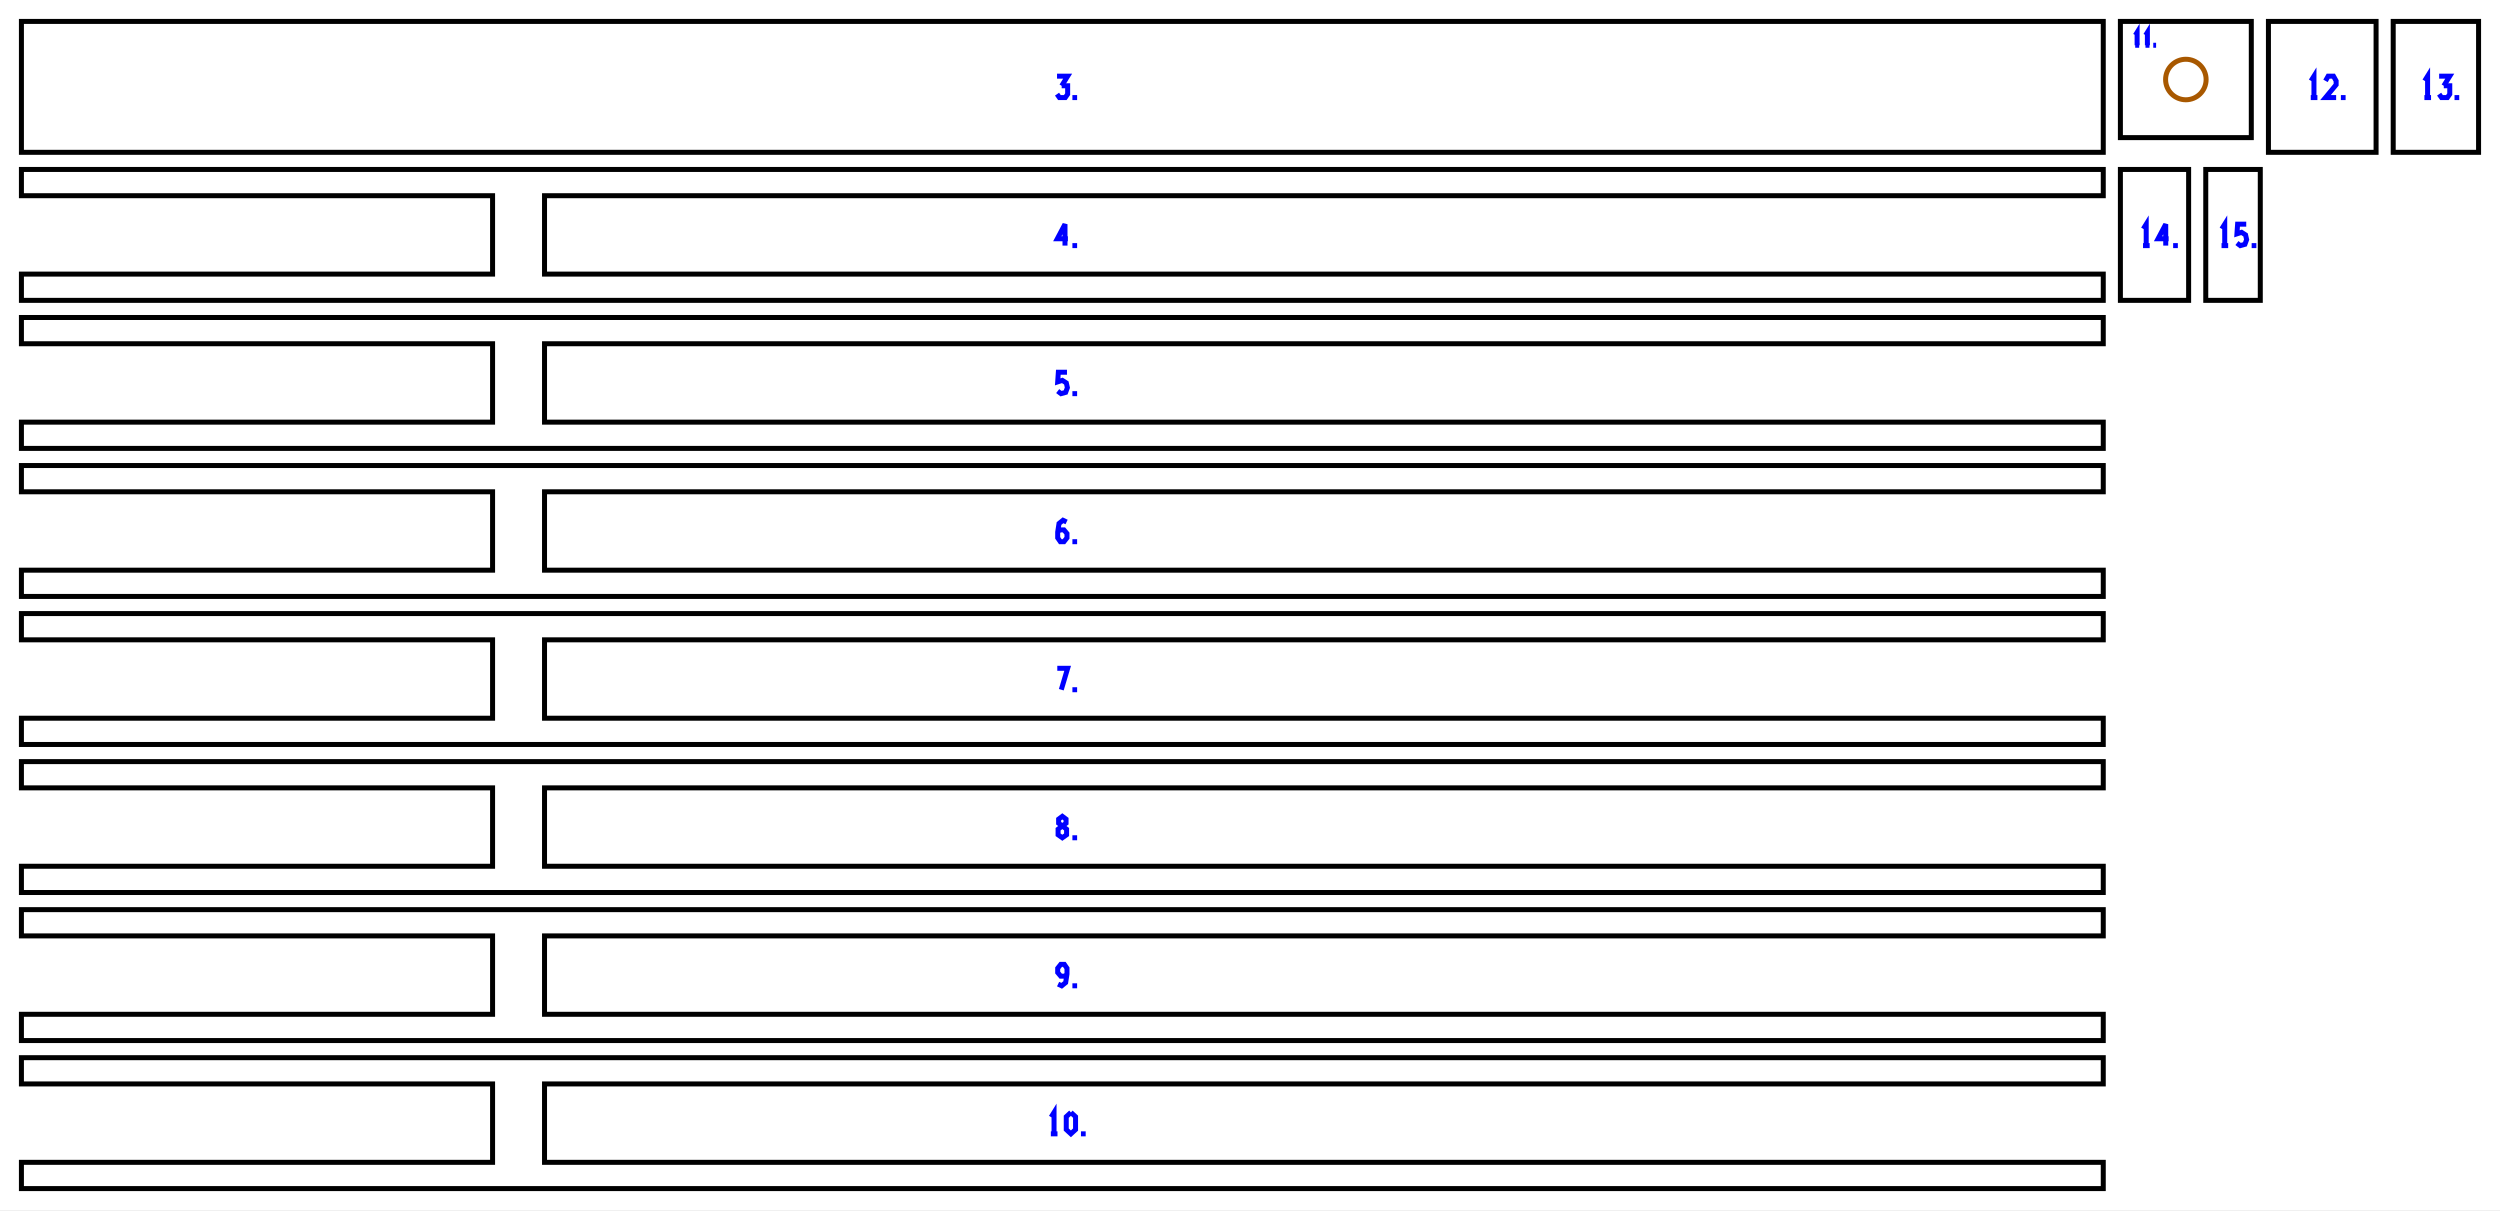
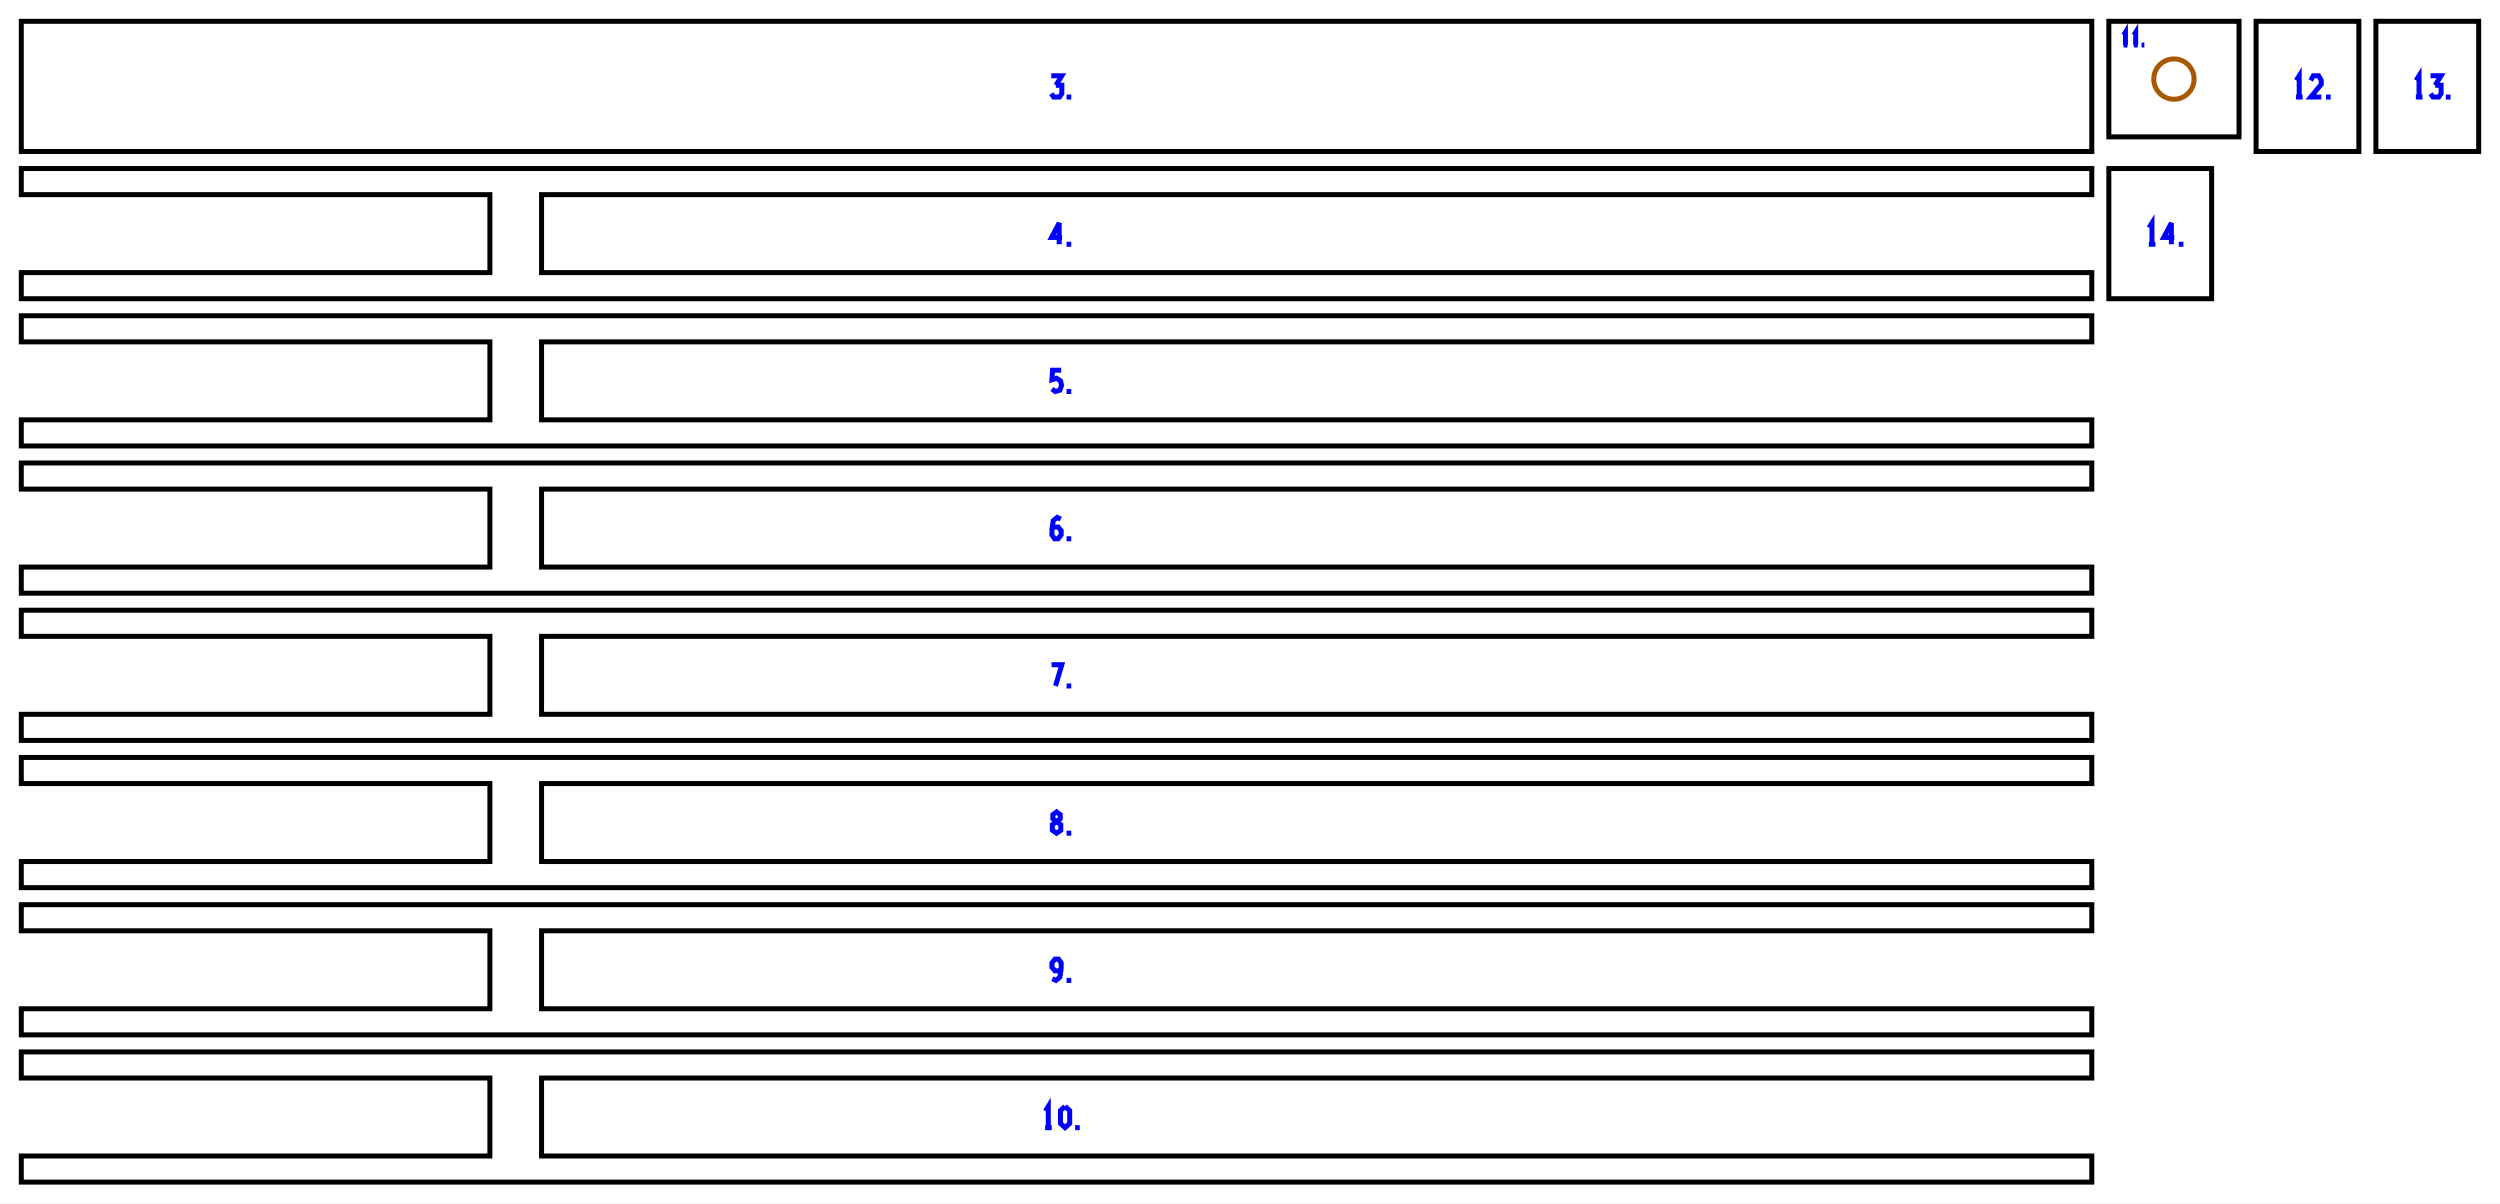
- <svg xmlns="http://www.w3.org/2000/svg" width="583.67mm" height="282.50mm" viewBox="0 0 583.67 282.50">
-   <rect x="0.0" y="0.0" width="583.67" height="282.5" fill="#ffffff" />
-   <g fill="none" stroke="#0000ff" stroke-width="1.167">
+ <svg xmlns="http://www.w3.org/2000/svg" width="586.87mm" height="282.50mm" viewBox="0 0 586.87 282.50">
+   <rect x="0.0" y="0.0" width="586.87" height="282.5" fill="#ffffff" />
+   <g fill="none" stroke="#0000ff" stroke-width="1.174">
    <path d="M 246.782,17.781 L 249.262,17.781 L 247.867,20.031" />
    <path d="M 247.867,20.031 L 249.262,20.031 L 249.262,21.981 L 248.704,22.781 L 247.340,22.781 L 246.782,21.981" />
    <path d="M 250.372,22.781 L 251.472,22.781" />
    <path d="M 498.537,8.225 L 498.947,7.565 L 498.947,10.565" />
    <path d="M 498.500,10.565 L 499.430,10.565" />
    <path d="M 500.937,8.225 L 501.347,7.565 L 501.347,10.565" />
    <path d="M 500.900,10.565 L 501.830,10.565" />
    <path d="M 502.719,10.565 L 503.379,10.565" />
-     <path d="M 539.552,18.881 L 540.234,17.781 L 540.234,22.781" />
-     <path d="M 539.490,22.781 L 541.040,22.781" />
-     <path d="M 542.932,18.881 L 543.552,17.781 L 544.792,17.781 L 545.412,18.881 L 545.412,19.781 L 542.932,22.781 L 545.412,22.781" />
-     <path d="M 546.522,22.781 L 547.622,22.781" />
-     <path d="M 566.082,18.881 L 566.764,17.781 L 566.764,22.781" />
-     <path d="M 566.020,22.781 L 567.570,22.781" />
-     <path d="M 569.462,17.781 L 571.942,17.781 L 570.547,20.031" />
-     <path d="M 570.547,20.031 L 571.942,20.031 L 571.942,21.981 L 571.384,22.781 L 570.020,22.781 L 569.462,21.981" />
-     <path d="M 573.052,22.781 L 574.152,22.781" />
+     <path d="M 539.052,18.881 L 539.734,17.781 L 539.734,22.781" />
+     <path d="M 538.990,22.781 L 540.540,22.781" />
+     <path d="M 542.432,18.881 L 543.052,17.781 L 544.292,17.781 L 544.912,18.881 L 544.912,19.781 L 542.432,22.781 L 544.912,22.781" />
+     <path d="M 546.022,22.781 L 547.122,22.781" />
+     <path d="M 567.182,18.881 L 567.864,17.781 L 567.864,22.781" />
+     <path d="M 567.120,22.781 L 568.670,22.781" />
+     <path d="M 570.562,17.781 L 573.042,17.781 L 571.647,20.031" />
+     <path d="M 571.647,20.031 L 573.042,20.031 L 573.042,21.981 L 572.484,22.781 L 571.120,22.781 L 570.562,21.981" />
+     <path d="M 574.152,22.781 L 575.252,22.781" />
    <path d="M 248.642,57.343 L 248.642,52.343 L 246.844,55.743 L 249.324,55.743" />
    <path d="M 250.372,57.343 L 251.472,57.343" />
-     <path d="M 500.389,53.443 L 501.071,52.343 L 501.071,57.343" />
-     <path d="M 500.327,57.343 L 501.877,57.343" />
-     <path d="M 505.629,57.343 L 505.629,52.343 L 503.831,55.743 L 506.311,55.743" />
-     <path d="M 507.359,57.343 L 508.459,57.343" />
-     <path d="M 518.719,53.443 L 519.401,52.343 L 519.401,57.343" />
-     <path d="M 518.657,57.343 L 520.207,57.343" />
-     <path d="M 524.424,52.343 L 522.409,52.343 L 522.254,54.593 L 523.339,54.243 L 524.269,54.843 L 524.517,55.943 L 524.114,57.043 L 523.029,57.343 L 522.254,56.743" />
-     <path d="M 525.689,57.343 L 526.789,57.343" />
+     <path d="M 504.489,53.443 L 505.171,52.343 L 505.171,57.343" />
+     <path d="M 504.427,57.343 L 505.977,57.343" />
+     <path d="M 509.729,57.343 L 509.729,52.343 L 507.931,55.743 L 510.411,55.743" />
+     <path d="M 511.459,57.343 L 512.559,57.343" />
    <path d="M 249.107,86.905 L 247.092,86.905 L 246.937,89.155 L 248.022,88.805 L 248.952,89.405 L 249.200,90.505 L 248.797,91.605 L 247.712,91.905 L 246.937,91.305" />
    <path d="M 250.372,91.905 L 251.472,91.905" />
    <path d="M 249.014,121.868 L 248.177,121.468 L 247.247,122.218 L 246.937,124.218 L 246.937,125.568 L 247.557,126.468 L 248.394,126.468 L 249.107,125.568 L 249.107,124.568 L 248.394,123.718 L 247.402,123.718 L 246.937,124.218" />
    <path d="M 250.372,126.468 L 251.472,126.468" />
    <path d="M 246.844,156.030 L 249.262,156.030 L 247.774,161.030" />
    <path d="M 250.372,161.030 L 251.472,161.030" />
    <path d="M 248.022,192.842 L 247.154,192.192 L 247.154,191.242 L 248.022,190.592 L 248.890,191.242 L 248.890,192.192 L 248.022,192.842 L 247.030,193.592 L 247.030,194.892 L 248.022,195.592 L 249.014,194.892 L 249.014,193.592 L 248.022,192.842" />
    <path d="M 250.372,195.592 L 251.472,195.592" />
    <path d="M 247.030,229.754 L 247.867,230.154 L 248.797,229.404 L 249.107,227.404 L 249.107,226.054 L 248.487,225.154 L 247.650,225.154 L 246.937,226.054 L 246.937,227.054 L 247.650,227.904 L 248.642,227.904 L 249.107,227.404" />
    <path d="M 250.372,230.154 L 251.472,230.154" />
    <path d="M 245.402,260.816 L 246.084,259.716 L 246.084,264.716" />
    <path d="M 245.340,264.716 L 246.890,264.716" />
    <path d="M 250.022,259.716 L 251.107,260.716 L 251.107,263.716 L 250.022,264.716 L 248.937,263.716 L 248.937,260.716 L 250.022,259.716" />
    <path d="M 252.372,264.716 L 253.472,264.716" />
  </g>
-   <g fill="none" stroke="#a85800" stroke-width="1.167">
+   <g fill="none" stroke="#a85800" stroke-width="1.174">
    <circle cx="510.326" cy="18.565" r="4.730" />
  </g>
-   <g fill="none" stroke="#000000" stroke-width="1.167">
+   <g fill="none" stroke="#000000" stroke-width="1.174">
    <path d="M 5.000,5.000 L 491.044,5.000 L 491.044,35.562 L 5.000,35.562 Z" />
    <path d="M 495.044,5.000 L 525.607,5.000 L 525.607,32.130 L 495.044,32.130 Z" />
-     <path d="M 529.607,5.000 L 554.737,5.000 L 554.737,35.562 L 529.607,35.562 Z" />
-     <path d="M 558.737,5.000 L 578.667,5.000 L 578.667,35.562 L 558.737,35.562 Z" />
+     <path d="M 529.607,5.000 L 553.737,5.000 L 553.737,35.562 L 529.607,35.562 Z" />
+     <path d="M 557.737,5.000 L 581.867,5.000 L 581.867,35.562 L 557.737,35.562 Z" />
    <path d="M 5.000,39.562 L 491.044,39.562 L 491.044,45.692 L 127.130,45.692 L 127.130,63.994 L 491.044,63.994 L 491.044,70.124 L 5.000,70.124 L 5.000,63.994 L 115.000,63.994 L 115.000,45.692 L 5.000,45.692 Z" />
-     <path d="M 495.044,39.562 L 510.974,39.562 L 510.974,70.124 L 495.044,70.124 Z" />
-     <path d="M 514.974,39.562 L 527.704,39.562 L 527.704,70.124 L 514.974,70.124 Z" />
+     <path d="M 495.044,39.562 L 519.174,39.562 L 519.174,70.124 L 495.044,70.124 Z" />
    <path d="M 5.000,74.124 L 491.044,74.124 L 491.044,80.254 L 127.130,80.254 L 127.130,98.557 L 491.044,98.557 L 491.044,104.687 L 5.000,104.687 L 5.000,98.557 L 115.000,98.557 L 115.000,80.254 L 5.000,80.254 Z" />
    <path d="M 5.000,108.687 L 491.044,108.687 L 491.044,114.817 L 127.130,114.817 L 127.130,133.119 L 491.044,133.119 L 491.044,139.249 L 5.000,139.249 L 5.000,133.119 L 115.000,133.119 L 115.000,114.817 L 5.000,114.817 Z" />
    <path d="M 5.000,143.249 L 491.044,143.249 L 491.044,149.379 L 127.130,149.379 L 127.130,167.681 L 491.044,167.681 L 491.044,173.811 L 5.000,173.811 L 5.000,167.681 L 115.000,167.681 L 115.000,149.379 L 5.000,149.379 Z" />
    <path d="M 5.000,177.811 L 491.044,177.811 L 491.044,183.941 L 127.130,183.941 L 127.130,202.243 L 491.044,202.243 L 491.044,208.373 L 5.000,208.373 L 5.000,202.243 L 115.000,202.243 L 115.000,183.941 L 5.000,183.941 Z" />
    <path d="M 5.000,212.373 L 491.044,212.373 L 491.044,218.503 L 127.130,218.503 L 127.130,236.805 L 491.044,236.805 L 491.044,242.935 L 5.000,242.935 L 5.000,236.805 L 115.000,236.805 L 115.000,218.503 L 5.000,218.503 Z" />
    <path d="M 5.000,246.935 L 491.044,246.935 L 491.044,253.065 L 127.130,253.065 L 127.130,271.367 L 491.044,271.367 L 491.044,277.497 L 5.000,277.497 L 5.000,271.367 L 115.000,271.367 L 115.000,253.065 L 5.000,253.065 Z" />
  </g>
</svg>
